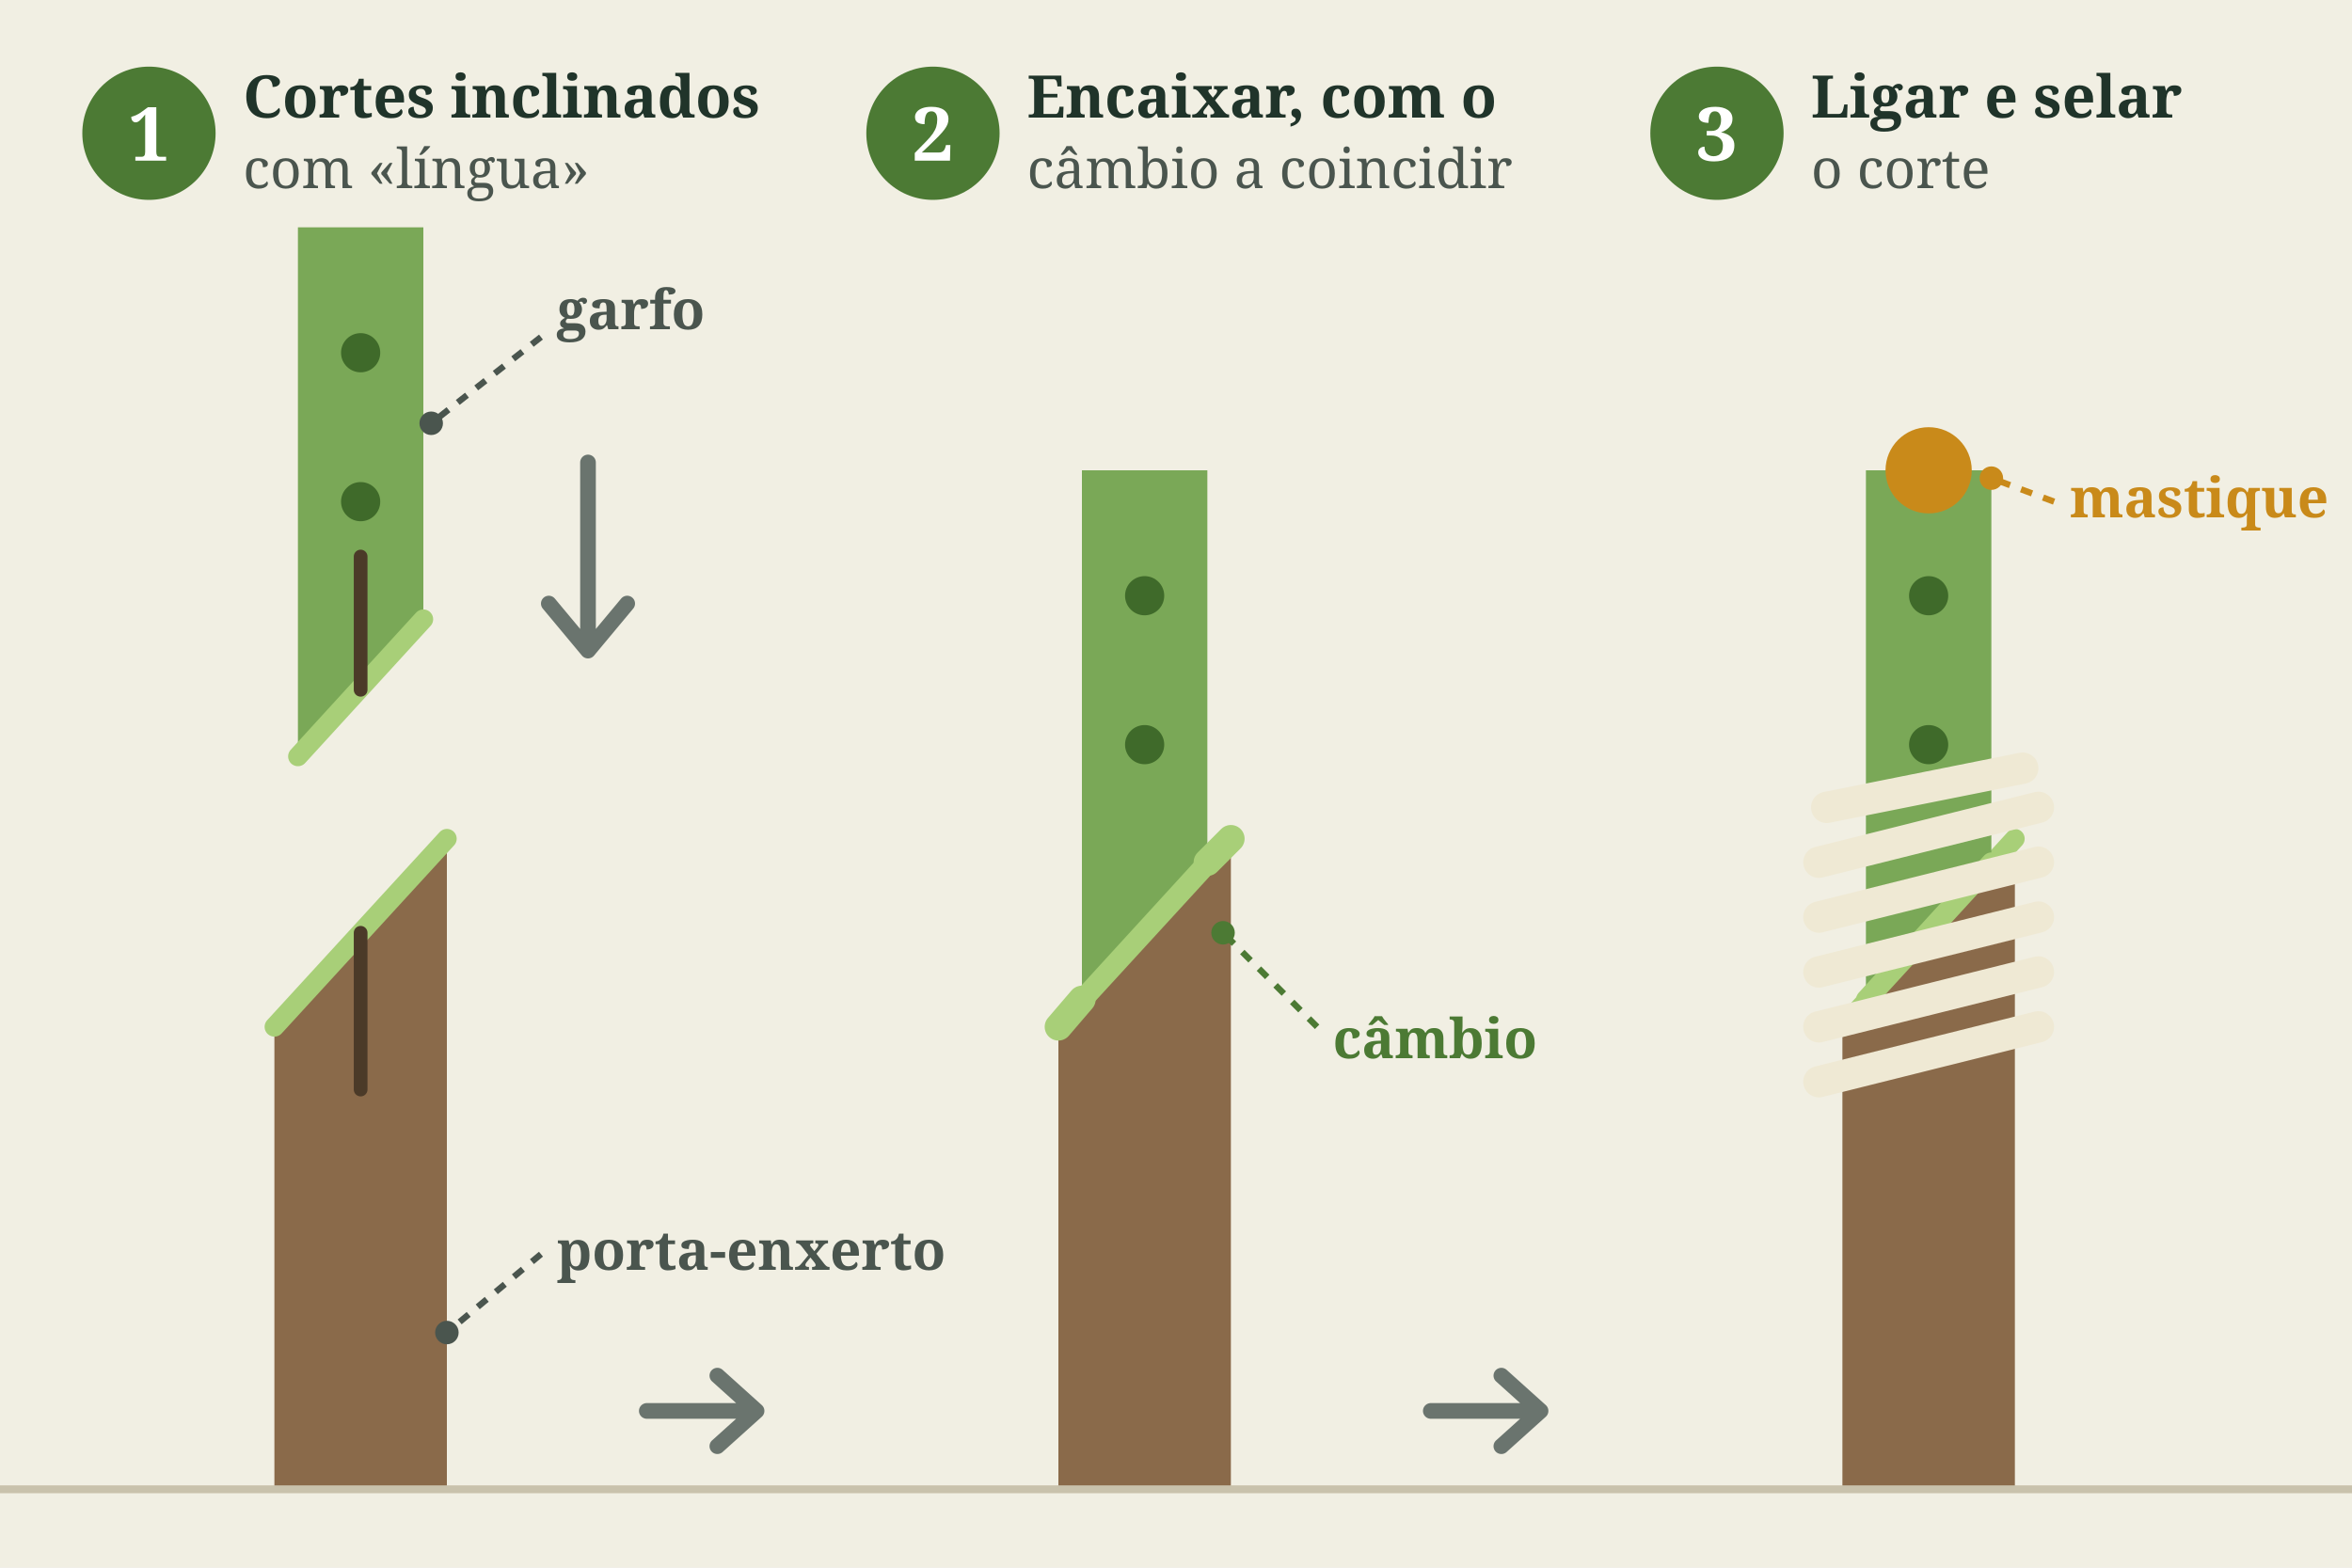
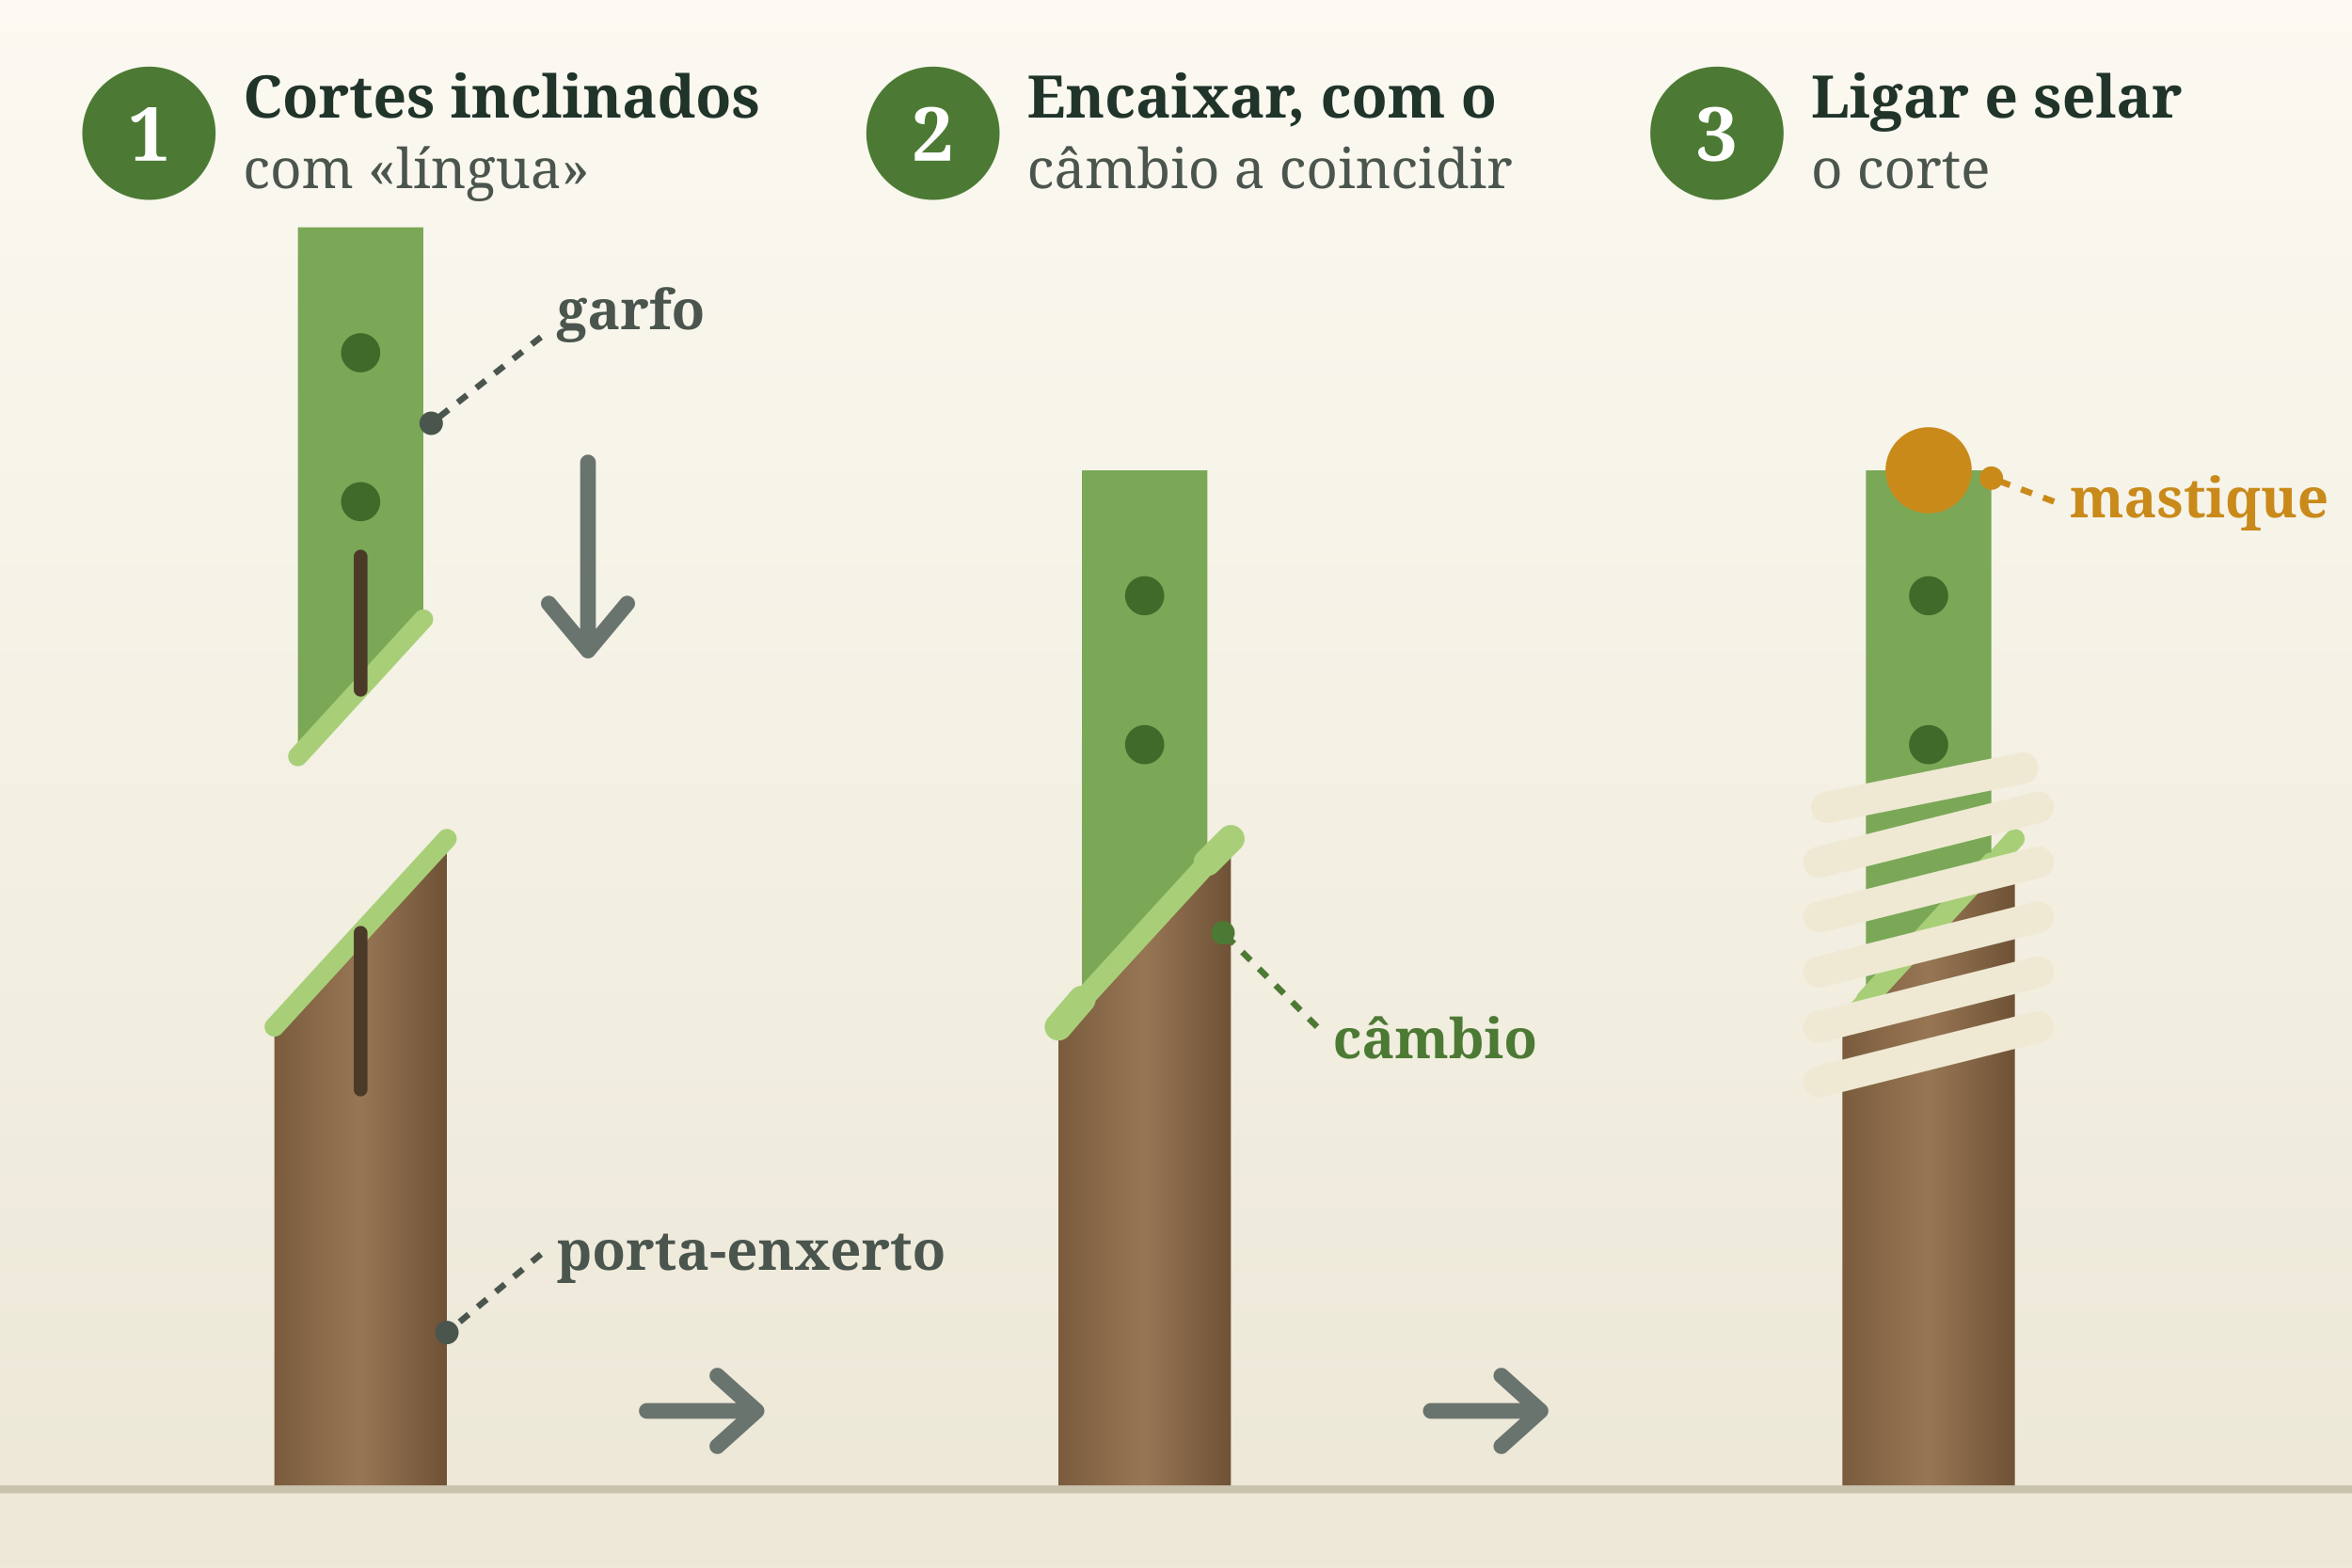
<svg xmlns="http://www.w3.org/2000/svg" viewBox="0 0 600 400" role="img" font-family="Georgia, serif">
-   <rect width="600" height="400" fill="#f1efe3" />
+   <defs>
+     <linearGradient id="gBg" x1="0" y1="0" x2="0" y2="1">
+       <stop offset="0" stop-color="#fbf9f1" />
+       <stop offset="1" stop-color="#ece7d6" />
+     </linearGradient>
+     <linearGradient id="gSolo" x1="0" y1="0" x2="0" y2="1">
+       <stop offset="0" stop-color="#d9bb91" />
+       <stop offset="1" stop-color="#b99468" />
+     </linearGradient>
+     <linearGradient id="gMadeira" x1="0" y1="0" x2="1" y2="0">
+       <stop offset="0" stop-color="#7a5c3d" />
+       <stop offset=".5" stop-color="#977654" />
+       <stop offset="1" stop-color="#6f5236" />
+     </linearGradient>
+     <linearGradient id="gComp" x1="0" y1="0" x2="0" y2="1">
+       <stop offset="0" stop-color="#5d4731" />
+       <stop offset="1" stop-color="#3b2d1f" />
+     </linearGradient>
+     <linearGradient id="gFolha" x1="0" y1="0" x2="1" y2="1">
+       <stop offset="0" stop-color="#a6d474" />
+       <stop offset="1" stop-color="#4d8a37" />
+     </linearGradient>
+     <pattern id="gTex" width="22" height="22" patternUnits="userSpaceOnUse">
+       <circle cx="4" cy="5" r="1.3" fill="#fff" opacity=".16" />
+       <circle cx="15" cy="11" r="1.6" fill="#5a3f26" opacity=".12" />
+       <circle cx="9" cy="18" r="1.1" fill="#fff" opacity=".12" />
+       <circle cx="19" cy="3" r="1" fill="#5a3f26" opacity=".10" />
+     </pattern>
+     <filter id="sombra" x="-10%" y="-10%" width="125%" height="135%">
+       <feDropShadow dx="0" dy="3" stdDeviation="3.2" flood-color="#2f2a1c" flood-opacity=".20" />
+     </filter>
+   </defs>
+   <rect width="600" height="400" fill="url(#gBg)" />
  <defs>
    <g id="porta">
-       <path d="M70 380V262l44-48V380z" fill="#8a6a4a" />
+       <path d="M70 380V262l44-48V380z" fill="url(#gMadeira)" />
      <path d="M70 262l44-48" stroke="#a8cf78" stroke-width="5" stroke-linecap="round" />
    </g>
    <g id="garfo">
      <path d="M76 120v135l32-35V120z" fill="#7aa857" />
      <path d="M76 255l32-35" stroke="#a8cf78" stroke-width="5" stroke-linecap="round" />
      <circle cx="92" cy="152" r="5" fill="#3f6a2a" />
      <circle cx="92" cy="190" r="5" fill="#3f6a2a" />
    </g>
  </defs>
  <g stroke-linejoin="round" stroke-linecap="round">
    <use href="#porta" />
    <path d="M92 238v40" stroke="#4b3a28" stroke-width="3.5" />
    <g transform="translate(0 -62)">
      <use href="#garfo" />
      <path d="M92 238v-34" stroke="#4b3a28" stroke-width="3.5" />
    </g>
    <path d="M150 118v46M140 154l10 12 10-12" fill="none" stroke="#6a746e" stroke-width="4" />
    <g transform="translate(200 0)">
      <use href="#porta" />
      <use href="#garfo" />
      <path d="M70 262l6-7M108 220l6-6" stroke="#a8cf78" stroke-width="7" />
    </g>
    <g transform="translate(400 0)">
      <use href="#porta" />
      <use href="#garfo" />
      <g fill="none" stroke="#efe9d4" stroke-width="8">
        <path d="M64 276l56-14M64 262l56-14M64 248l56-14M64 234l56-14M64 220l56-14M66 206l50-10" />
      </g>
      <circle cx="92" cy="120" r="11" fill="#c98a1a" />
    </g>
  </g>
  <path d="M138 86L110 108" stroke="#4a554e" stroke-width="1.6" stroke-dasharray="3 3" />
  <circle cx="110" cy="108" r="3" fill="#4a554e" />
  <text x="142" y="84" font-size="14" font-weight="600" fill="#4a554e" text-anchor="start">garfo</text>
  <path d="M138 320L114 340" stroke="#4a554e" stroke-width="1.6" stroke-dasharray="3 3" />
  <circle cx="114" cy="340" r="3" fill="#4a554e" />
  <text x="142" y="324" font-size="14" font-weight="600" fill="#4a554e" text-anchor="start">porta-enxerto</text>
  <path d="M336 262L312 238" stroke="#4c7a34" stroke-width="1.6" stroke-dasharray="3 3" />
  <circle cx="312" cy="238" r="3" fill="#4c7a34" />
  <text x="340" y="270" font-size="14" font-weight="600" fill="#4c7a34" text-anchor="start">câmbio</text>
  <path d="M524 128L508 122" stroke="#c98a1a" stroke-width="1.6" stroke-dasharray="3 3" />
  <circle cx="508" cy="122" r="3" fill="#c98a1a" />
  <text x="528" y="132" font-size="14" font-weight="600" fill="#c98a1a" text-anchor="start">mastique</text>
  <g stroke="#6a746e" stroke-width="4" fill="none" stroke-linecap="round" stroke-linejoin="round">
    <path d="M165 360h28M183 351l10 9-10 9" />
    <path d="M365 360h28M383 351l10 9-10 9" />
  </g>
  <circle cx="38" cy="34" r="17" fill="#4c7a34" />
  <text x="38" y="41" font-size="19" font-weight="700" fill="#fff" text-anchor="middle">1</text>
  <text x="62" y="30" font-size="15" font-weight="700" fill="#20342a" text-anchor="start">Cortes inclinados</text>
  <text x="62" y="48" font-size="14" font-weight="400" fill="#4a554e" text-anchor="start">com «língua»</text>
  <circle cx="238" cy="34" r="17" fill="#4c7a34" />
  <text x="238" y="41" font-size="19" font-weight="700" fill="#fff" text-anchor="middle">2</text>
  <text x="262" y="30" font-size="15" font-weight="700" fill="#20342a" text-anchor="start">Encaixar, com o</text>
  <text x="262" y="48" font-size="14" font-weight="400" fill="#4a554e" text-anchor="start">câmbio a coincidir</text>
  <circle cx="438" cy="34" r="17" fill="#4c7a34" />
  <text x="438" y="41" font-size="19" font-weight="700" fill="#fff" text-anchor="middle">3</text>
  <text x="462" y="30" font-size="15" font-weight="700" fill="#20342a" text-anchor="start">Ligar e selar</text>
  <text x="462" y="48" font-size="14" font-weight="400" fill="#4a554e" text-anchor="start">o corte</text>
  <path d="M0 380h600" stroke="#c9c2ac" stroke-width="2" />
</svg>
